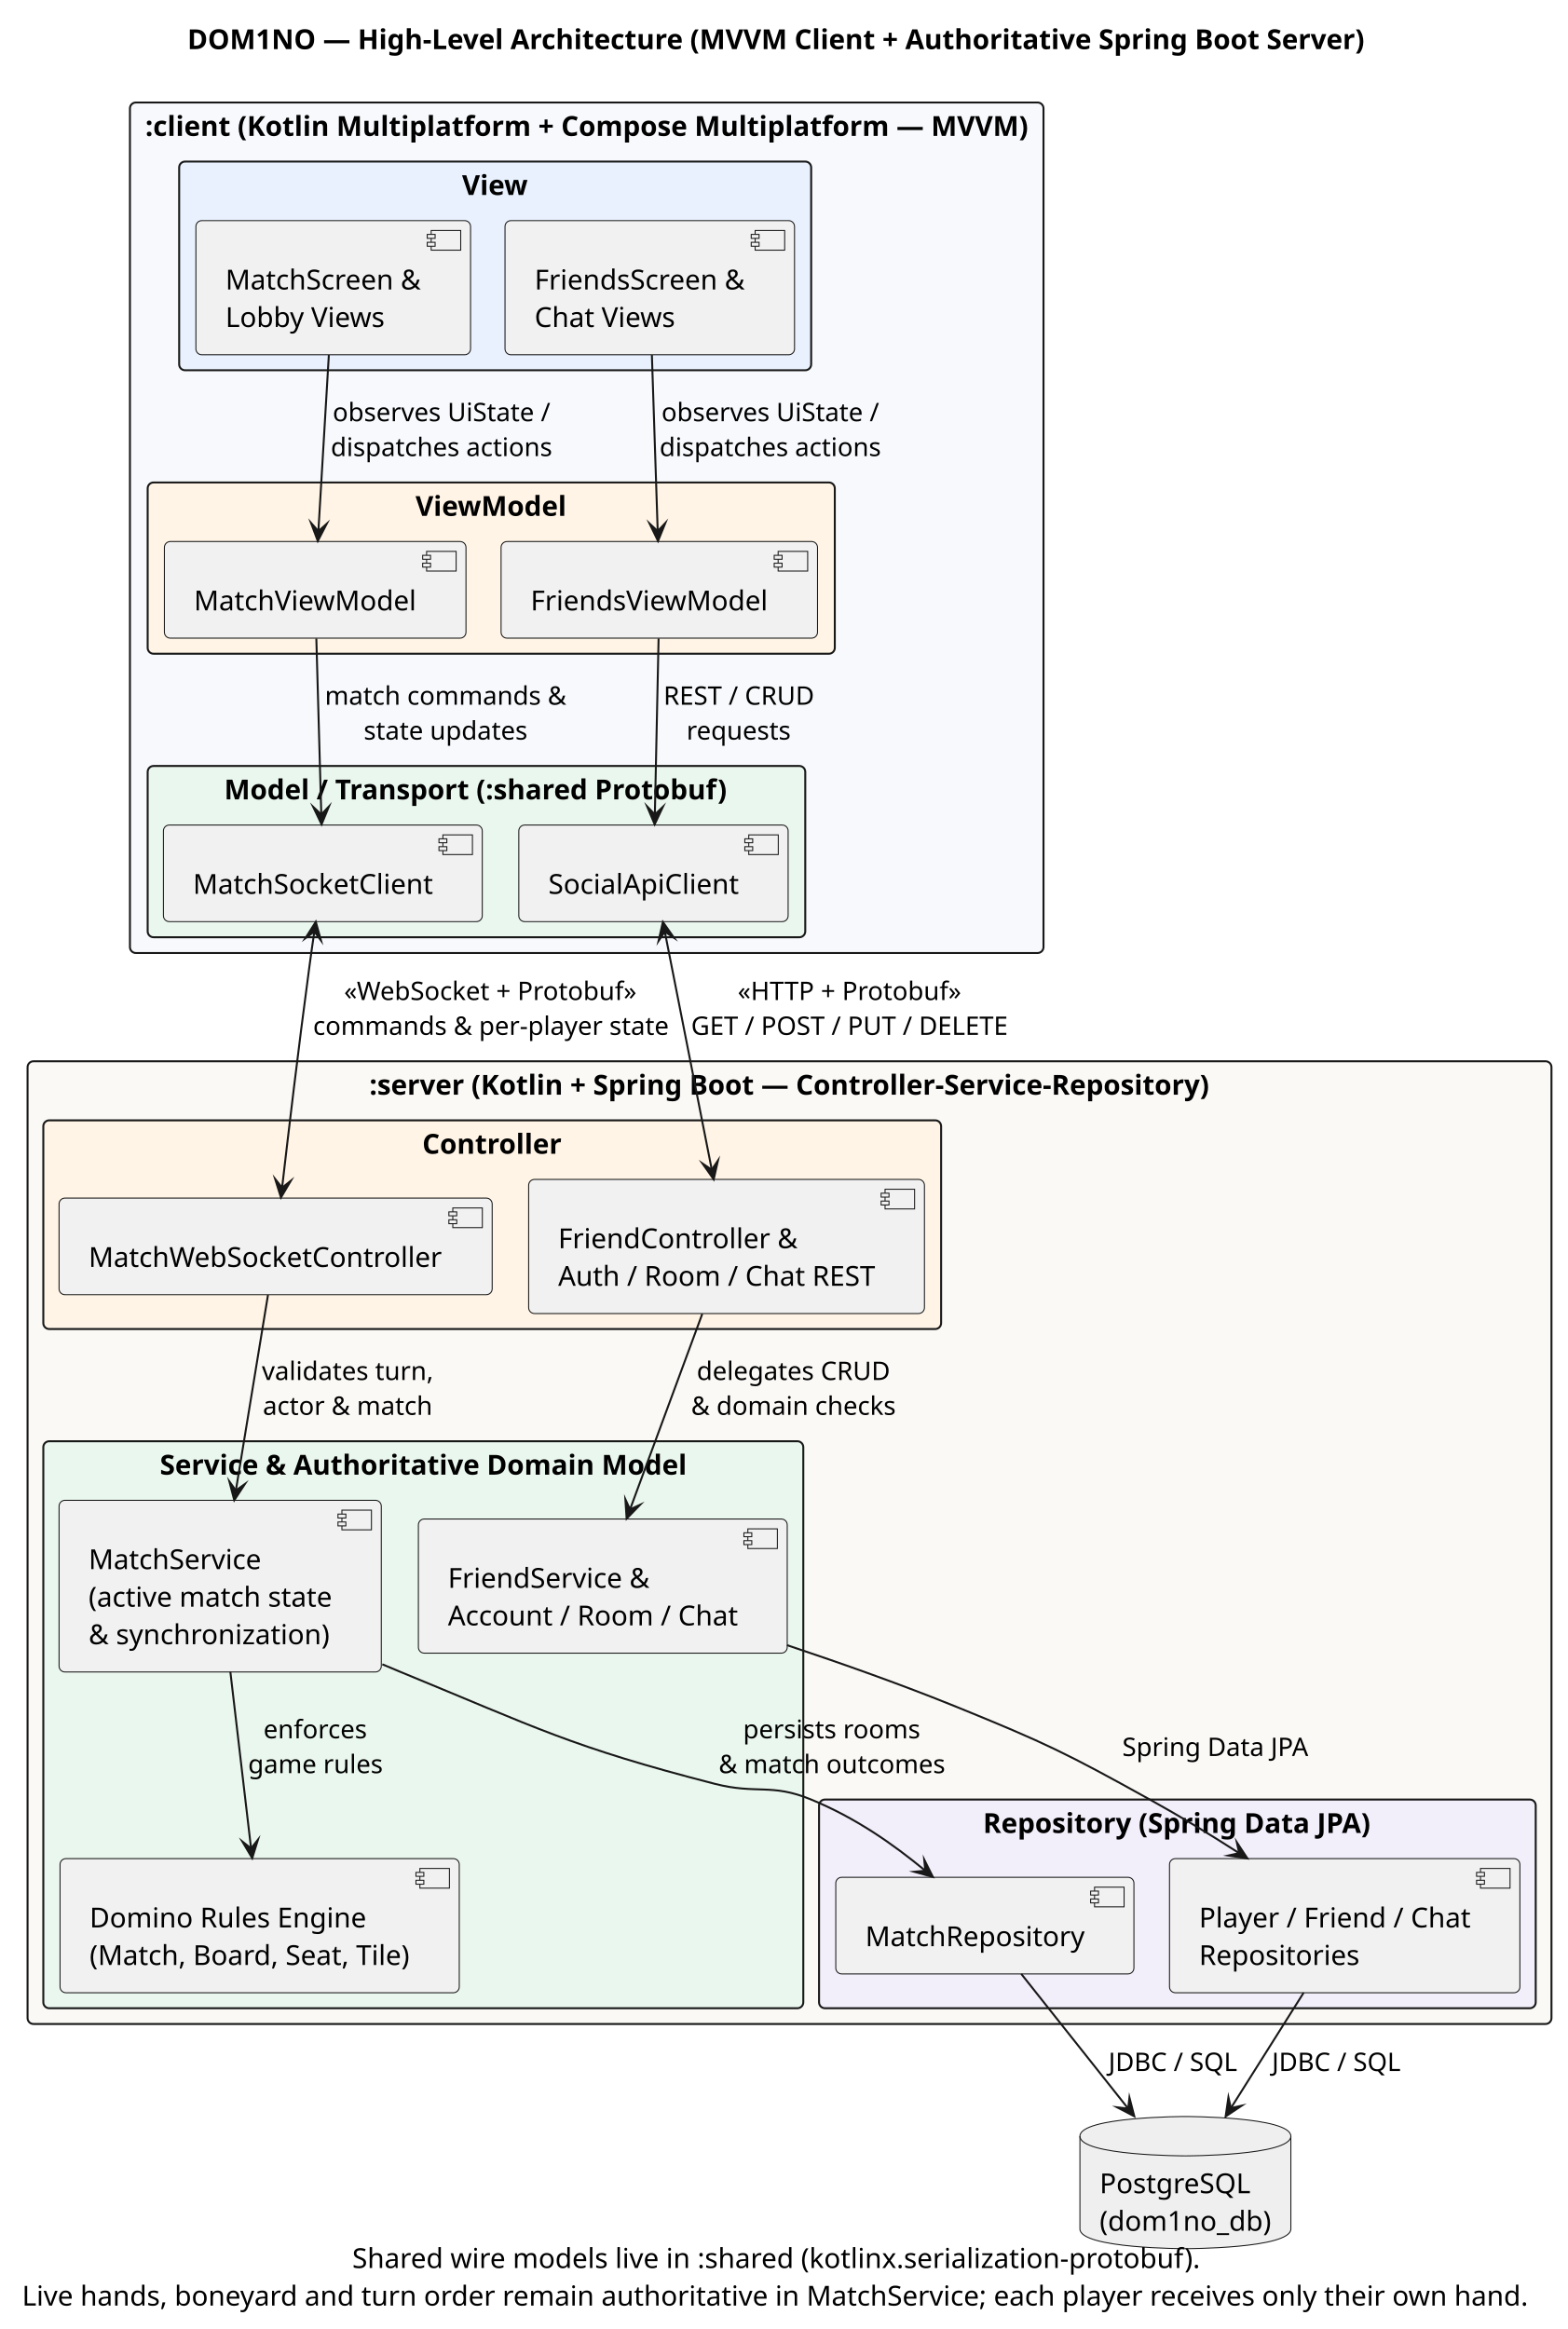
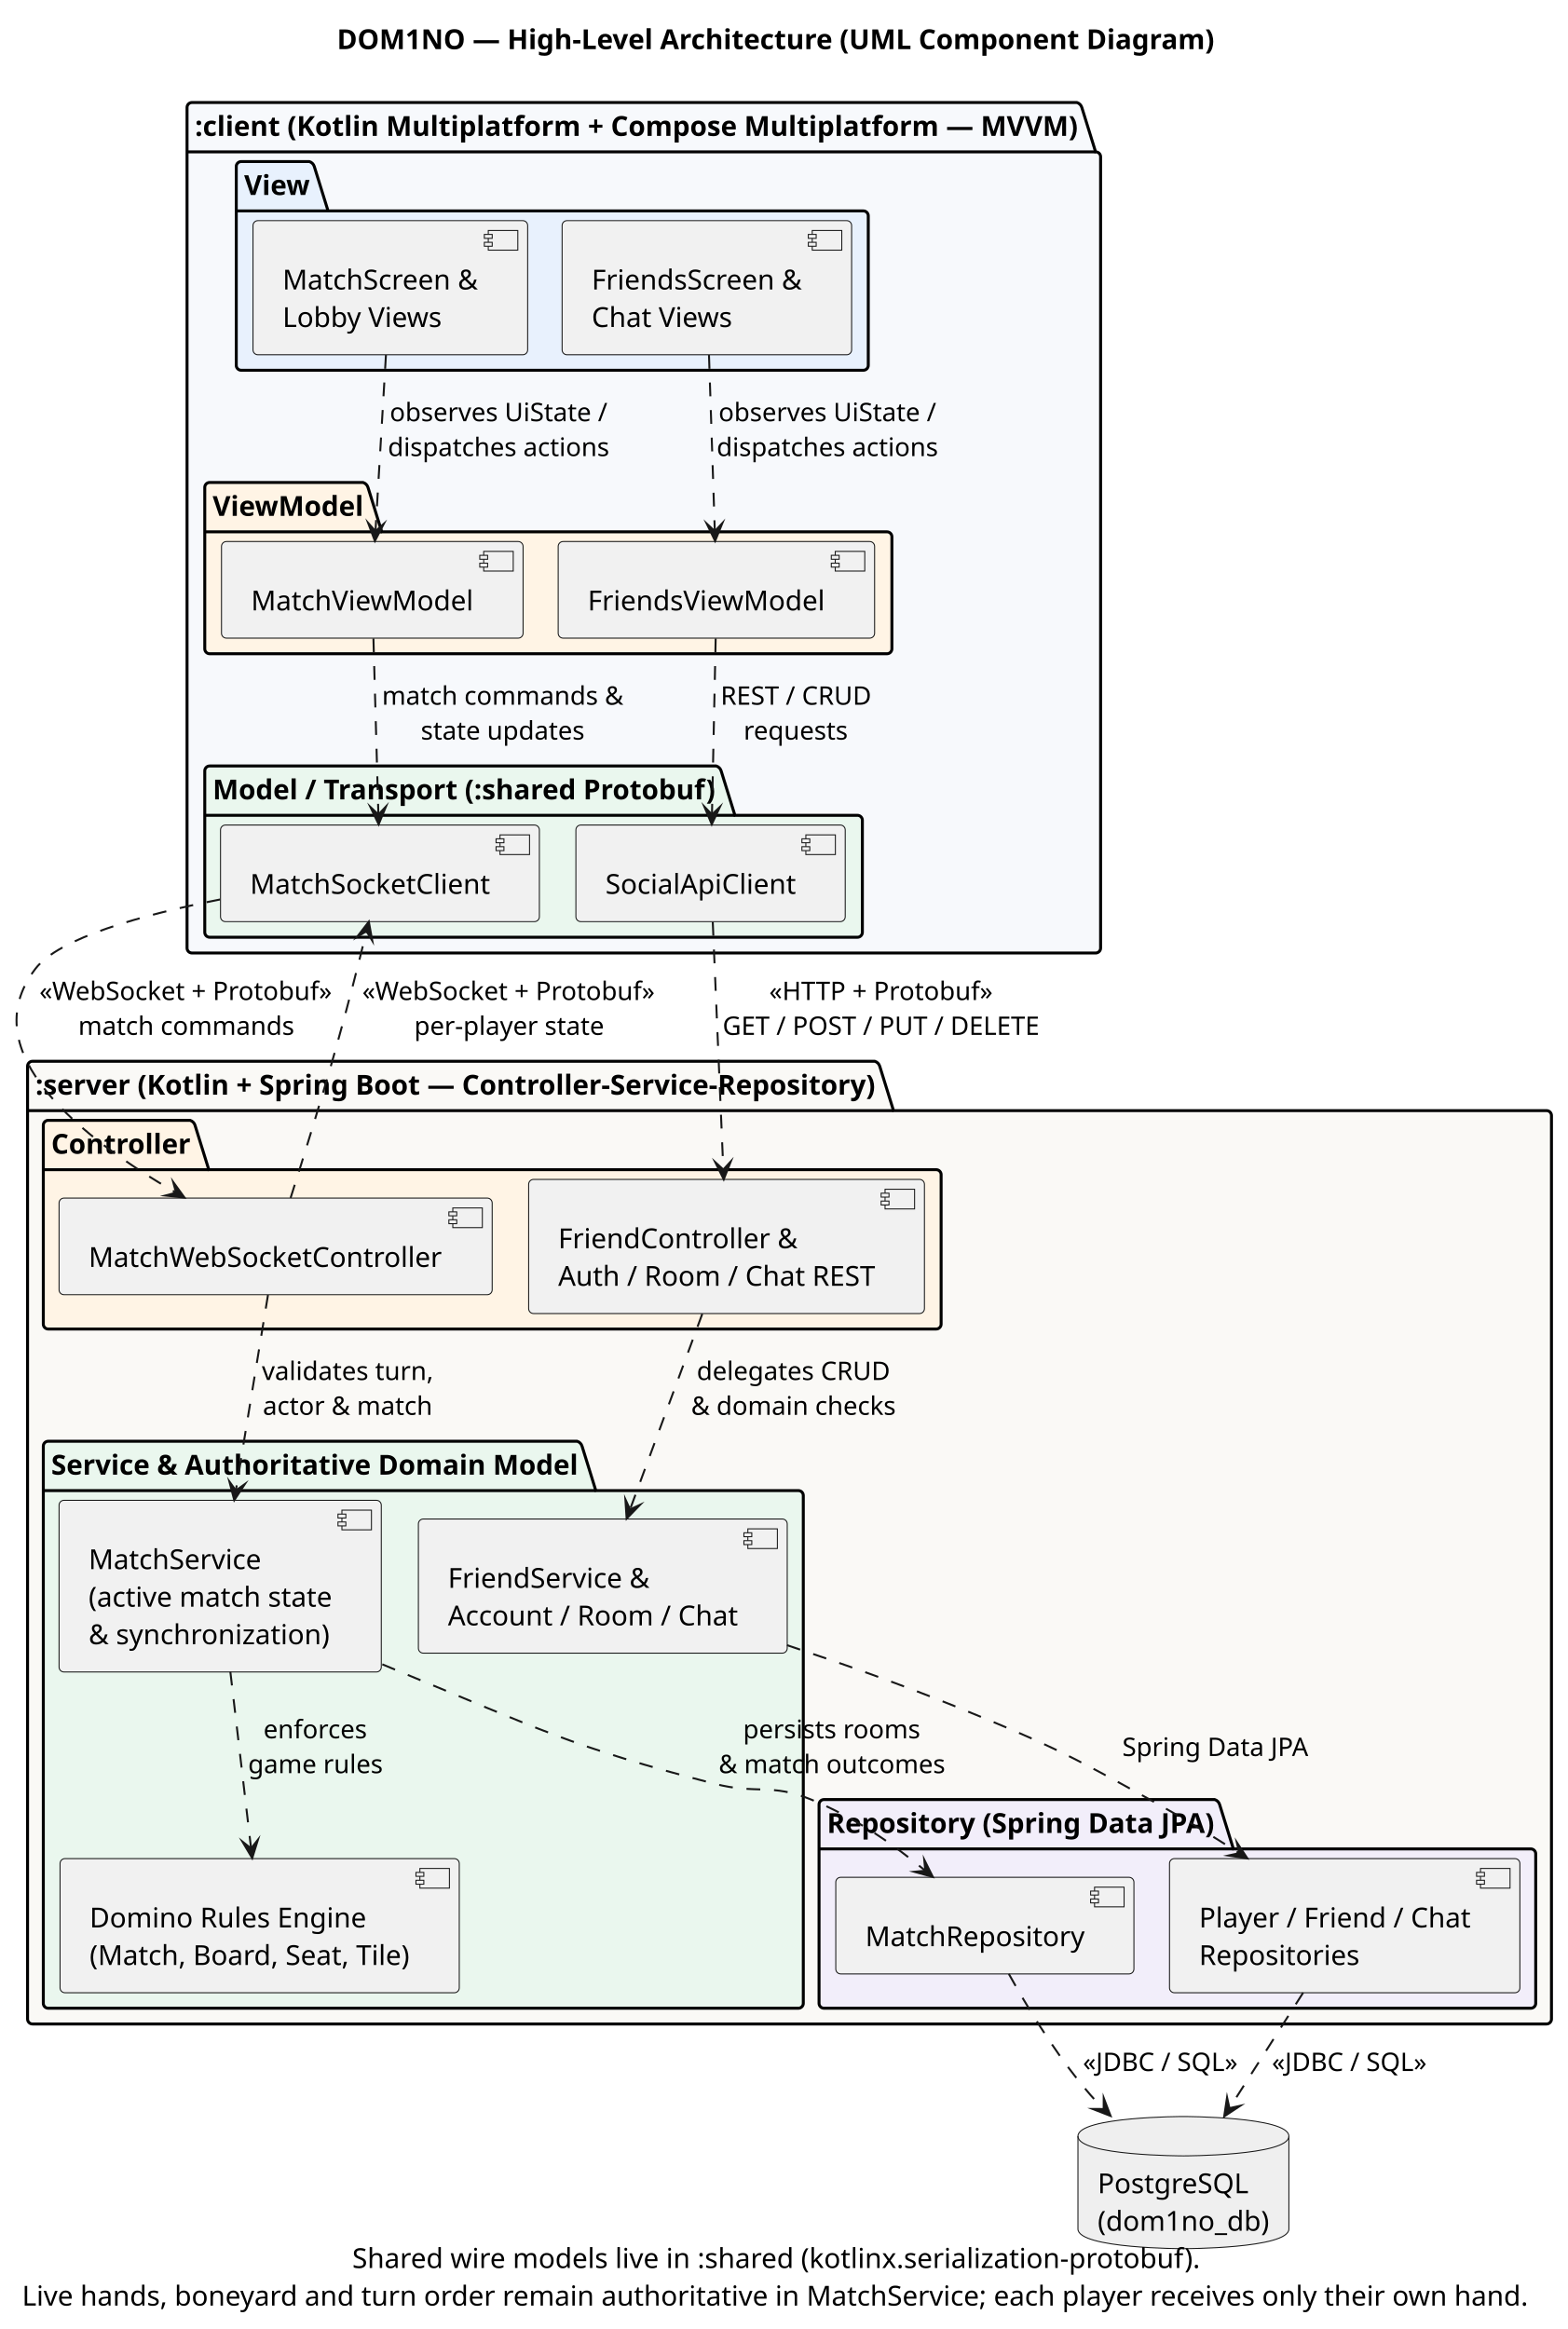
<svg xmlns="http://www.w3.org/2000/svg" contentStyleType="text/css" data-diagram-type="DESCRIPTION" height="1183px" preserveAspectRatio="none" style="width:796px;height:1183px;background:#FFFFFF;" version="1.1" viewBox="0 0 796 1183" width="796px" zoomAndPan="magnify">
  <defs />
  <g>
    <g class="title" data-source-line="2">
-       <text fill="#000000" font-family="sans-serif" font-size="14" font-weight="700" lengthAdjust="spacing" textLength="598.68" x="95.16" y="24.966">DOM1NO — High-Level Architecture (MVVM Client + Authoritative Spring Boot Server)</text>
-     </g>
-     <g class="cluster" data-qualified-name="Client" data-source-line="12" id="ent0001">
-       <rect fill="#F7F9FC" height="432" rx="3" ry="3" style="stroke:#181818;stroke-width:1;" width="464" x="66" y="52.068" />
-       <text fill="#000000" font-family="sans-serif" font-size="14" font-weight="700" lengthAdjust="spacing" textLength="448.46" x="73.77" y="69.034">:client (Kotlin Multiplatform + Compose Multiplatform — MVVM)</text>
-     </g>
-     <g class="cluster" data-qualified-name="Client.ClientView" data-source-line="13" id="ent0002">
-       <rect fill="#E8F1FD" height="106" rx="3" ry="3" style="stroke:#181818;stroke-width:1;" width="321" x="91" y="82.068" />
-       <text fill="#000000" font-family="sans-serif" font-size="14" font-weight="700" lengthAdjust="spacing" textLength="33.628" x="234.686" y="99.034">View</text>
-     </g>
-     <g class="cluster" data-qualified-name="Client.ClientVM" data-source-line="18" id="ent0005">
-       <rect fill="#FFF4E5" height="87" rx="3" ry="3" style="stroke:#181818;stroke-width:1;" width="349" x="75" y="245.068" />
-       <text fill="#000000" font-family="sans-serif" font-size="14" font-weight="700" lengthAdjust="spacing" textLength="76.902" x="211.049" y="262.034">ViewModel</text>
-     </g>
-     <g class="cluster" data-qualified-name="Client.ClientNet" data-source-line="23" id="ent0008">
-       <rect fill="#EAF7EE" height="87" rx="3" ry="3" style="stroke:#181818;stroke-width:1;" width="334" x="75" y="389.068" />
-       <text fill="#000000" font-family="sans-serif" font-size="14" font-weight="700" lengthAdjust="spacing" textLength="256.269" x="113.865" y="406.034">Model / Transport (:shared Protobuf)</text>
-     </g>
-     <g class="cluster" data-qualified-name="Server" data-source-line="34" id="ent0015">
-       <rect fill="#FAF9F6" height="489" rx="3" ry="3" style="stroke:#181818;stroke-width:1;" width="774" x="14" y="539.068" />
-       <text fill="#000000" font-family="sans-serif" font-size="14" font-weight="700" lengthAdjust="spacing" textLength="426.817" x="187.592" y="556.034">:server (Kotlin + Spring Boot — Controller-Service-Repository)</text>
-     </g>
-     <g class="cluster" data-qualified-name="Server.ServerCtrl" data-source-line="35" id="ent0016">
-       <rect fill="#FFF4E5" height="106" rx="3" ry="3" style="stroke:#181818;stroke-width:1;" width="456" x="22" y="569.068" />
-       <text fill="#000000" font-family="sans-serif" font-size="14" font-weight="700" lengthAdjust="spacing" textLength="71.05" x="214.475" y="586.034">Controller</text>
-     </g>
-     <g class="cluster" data-qualified-name="Server.ServerDomain" data-source-line="40" id="ent0019">
-       <rect fill="#EAF7EE" height="288" rx="3" ry="3" style="stroke:#181818;stroke-width:1;" width="386" x="22" y="732.068" />
-       <text fill="#000000" font-family="sans-serif" font-size="14" font-weight="700" lengthAdjust="spacing" textLength="267.623" x="81.189" y="749.034">Service &amp; Authoritative Domain Model</text>
-     </g>
-     <g class="cluster" data-qualified-name="Server.ServerRepo" data-source-line="46" id="ent0023">
-       <rect fill="#F2EEFA" height="106" rx="3" ry="3" style="stroke:#181818;stroke-width:1;" width="364" x="416" y="914.068" />
-       <text fill="#000000" font-family="sans-serif" font-size="14" font-weight="700" lengthAdjust="spacing" textLength="197.441" x="499.279" y="931.034">Repository (Spring Data JPA)</text>
-     </g>
-     <g class="entity" data-qualified-name="DB" data-source-line="58" id="ent0031">
-       <path d="M548.5,1085.068 C548.5,1075.068 602.068,1075.068 602.068,1075.068 C602.068,1075.068 655.636,1075.068 655.636,1085.068 L655.636,1132.204 C655.636,1142.204 602.068,1142.204 602.068,1142.204 C602.068,1142.204 548.5,1142.204 548.5,1132.204 L548.5,1085.068" fill="#EFEFEF" style="stroke:#181818;stroke-width:0.5;" />
-       <path d="M548.5,1085.068 C548.5,1095.068 602.068,1095.068 602.068,1095.068 C602.068,1095.068 655.636,1095.068 655.636,1085.068" fill="none" style="stroke:#181818;stroke-width:0.5;" />
-       <text fill="#000000" font-family="sans-serif" font-size="14" lengthAdjust="spacing" textLength="76.944" x="558.5" y="1114.034">PostgreSQL</text>
-       <text fill="#000000" font-family="sans-serif" font-size="14" lengthAdjust="spacing" textLength="87.136" x="558.5" y="1133.102">(dom1no_db)</text>
-     </g>
-     <g class="entity" data-qualified-name="Client.ClientView.MatchView" data-source-line="14" id="ent0003">
-       <rect fill="#F1F1F1" height="68.136" rx="3" ry="3" style="stroke:#181818;stroke-width:0.5;" width="139.498" x="99.5" y="112.068" />
-       <rect fill="#F1F1F1" height="10" style="stroke:#181818;stroke-width:0.5;" width="15" x="218.998" y="117.068" />
-       <rect fill="#F1F1F1" height="2" style="stroke:#181818;stroke-width:0.5;" width="4" x="216.998" y="119.068" />
-       <rect fill="#F1F1F1" height="2" style="stroke:#181818;stroke-width:0.5;" width="4" x="216.998" y="123.068" />
-       <text fill="#000000" font-family="sans-serif" font-size="14" lengthAdjust="spacing" textLength="99.498" x="114.5" y="147.034">MatchScreen &amp;</text>
-       <text fill="#000000" font-family="sans-serif" font-size="14" lengthAdjust="spacing" textLength="81.424" x="114.5" y="166.102">Lobby Views</text>
-     </g>
-     <g class="entity" data-qualified-name="Client.ClientView.SocialView" data-source-line="15" id="ent0004">
-       <rect fill="#F1F1F1" height="68.136" rx="3" ry="3" style="stroke:#181818;stroke-width:0.5;" width="147.044" x="256.5" y="112.068" />
-       <rect fill="#F1F1F1" height="10" style="stroke:#181818;stroke-width:0.5;" width="15" x="383.544" y="117.068" />
-       <rect fill="#F1F1F1" height="2" style="stroke:#181818;stroke-width:0.5;" width="4" x="381.544" y="119.068" />
-       <rect fill="#F1F1F1" height="2" style="stroke:#181818;stroke-width:0.5;" width="4" x="381.544" y="123.068" />
-       <text fill="#000000" font-family="sans-serif" font-size="14" lengthAdjust="spacing" textLength="107.044" x="271.5" y="147.034">FriendsScreen &amp;</text>
-       <text fill="#000000" font-family="sans-serif" font-size="14" lengthAdjust="spacing" textLength="71.666" x="271.5" y="166.102">Chat Views</text>
-     </g>
-     <g class="entity" data-qualified-name="Client.ClientVM.MatchVM" data-source-line="19" id="ent0006">
-       <rect fill="#F1F1F1" height="49.068" rx="3" ry="3" style="stroke:#181818;stroke-width:0.5;" width="153.176" x="83.5" y="275.068" />
-       <rect fill="#F1F1F1" height="10" style="stroke:#181818;stroke-width:0.5;" width="15" x="216.676" y="280.068" />
-       <rect fill="#F1F1F1" height="2" style="stroke:#181818;stroke-width:0.5;" width="4" x="214.676" y="282.068" />
-       <rect fill="#F1F1F1" height="2" style="stroke:#181818;stroke-width:0.5;" width="4" x="214.676" y="286.068" />
-       <text fill="#000000" font-family="sans-serif" font-size="14" lengthAdjust="spacing" textLength="113.176" x="98.5" y="310.034">MatchViewModel</text>
-     </g>
-     <g class="entity" data-qualified-name="Client.ClientVM.SocialVM" data-source-line="20" id="ent0007">
-       <rect fill="#F1F1F1" height="49.068" rx="3" ry="3" style="stroke:#181818;stroke-width:0.5;" width="160.721" x="254.5" y="275.068" />
-       <rect fill="#F1F1F1" height="10" style="stroke:#181818;stroke-width:0.5;" width="15" x="395.221" y="280.068" />
-       <rect fill="#F1F1F1" height="2" style="stroke:#181818;stroke-width:0.5;" width="4" x="393.221" y="282.068" />
-       <rect fill="#F1F1F1" height="2" style="stroke:#181818;stroke-width:0.5;" width="4" x="393.221" y="286.068" />
-       <text fill="#000000" font-family="sans-serif" font-size="14" lengthAdjust="spacing" textLength="120.722" x="269.5" y="310.034">FriendsViewModel</text>
-     </g>
-     <g class="entity" data-qualified-name="Client.ClientNet.SocketClient" data-source-line="24" id="ent0009">
-       <rect fill="#F1F1F1" height="49.068" rx="3" ry="3" style="stroke:#181818;stroke-width:0.5;" width="161.953" x="83" y="419.068" />
-       <rect fill="#F1F1F1" height="10" style="stroke:#181818;stroke-width:0.5;" width="15" x="224.953" y="424.068" />
-       <rect fill="#F1F1F1" height="2" style="stroke:#181818;stroke-width:0.5;" width="4" x="222.953" y="426.068" />
-       <rect fill="#F1F1F1" height="2" style="stroke:#181818;stroke-width:0.5;" width="4" x="222.953" y="430.068" />
-       <text fill="#000000" font-family="sans-serif" font-size="14" lengthAdjust="spacing" textLength="121.954" x="98" y="454.034">MatchSocketClient</text>
-     </g>
-     <g class="entity" data-qualified-name="Client.ClientNet.HttpClient" data-source-line="25" id="ent0010">
-       <rect fill="#F1F1F1" height="49.068" rx="3" ry="3" style="stroke:#181818;stroke-width:0.5;" width="136.796" x="263.5" y="419.068" />
-       <rect fill="#F1F1F1" height="10" style="stroke:#181818;stroke-width:0.5;" width="15" x="380.296" y="424.068" />
-       <rect fill="#F1F1F1" height="2" style="stroke:#181818;stroke-width:0.5;" width="4" x="378.296" y="426.068" />
-       <rect fill="#F1F1F1" height="2" style="stroke:#181818;stroke-width:0.5;" width="4" x="378.296" y="430.068" />
-       <text fill="#000000" font-family="sans-serif" font-size="14" lengthAdjust="spacing" textLength="96.796" x="278.5" y="454.034">SocialApiClient</text>
-     </g>
-     <g class="entity" data-qualified-name="Server.ServerCtrl.WsCtrl" data-source-line="36" id="ent0017">
-       <rect fill="#F1F1F1" height="49.068" rx="3" ry="3" style="stroke:#181818;stroke-width:0.5;" width="219.983" x="30" y="608.568" />
+       <text fill="#000000" font-family="sans-serif" font-size="14" font-weight="700" lengthAdjust="spacing" textLength="446.752" x="171.124" y="24.966">DOM1NO — High-Level Architecture (UML Component Diagram)</text>
+     </g>
+     <g class="cluster" data-qualified-name="Client" data-source-line="11" id="ent0001">
+       <path d="M97.5,52.068 L546.96,52.068 A3.75,3.75 0 0 1 549.46,54.568 L556.46,77.136 L556.5,77.136 A2.5,2.5 0 0 1 559,79.636 L559,481.568 A2.5,2.5 0 0 1 556.5,484.068 L97.5,484.068 A2.5,2.5 0 0 1 95,481.568 L95,54.568 A2.5,2.5 0 0 1 97.5,52.068" fill="#F7F9FC" style="stroke:#000000;stroke-width:1.5;" />
+       <line style="stroke:#000000;stroke-width:1.5;" x1="95" x2="556.46" y1="77.136" y2="77.136" />
+       <text fill="#000000" font-family="sans-serif" font-size="14" font-weight="700" lengthAdjust="spacing" textLength="448.46" x="99" y="69.034">:client (Kotlin Multiplatform + Compose Multiplatform — MVVM)</text>
+     </g>
+     <g class="cluster" data-qualified-name="Client.ClientView" data-source-line="12" id="ent0002">
+       <path d="M122.5,82.068 L157.128,82.068 A3.75,3.75 0 0 1 159.628,84.568 L166.628,107.136 L438.5,107.136 A2.5,2.5 0 0 1 441,109.636 L441,185.568 A2.5,2.5 0 0 1 438.5,188.068 L122.5,188.068 A2.5,2.5 0 0 1 120,185.568 L120,84.568 A2.5,2.5 0 0 1 122.5,82.068" fill="#E8F1FD" style="stroke:#000000;stroke-width:1.5;" />
+       <line style="stroke:#000000;stroke-width:1.5;" x1="120" x2="166.628" y1="107.136" y2="107.136" />
+       <text fill="#000000" font-family="sans-serif" font-size="14" font-weight="700" lengthAdjust="spacing" textLength="33.628" x="124" y="99.034">View</text>
+     </g>
+     <g class="cluster" data-qualified-name="Client.ClientVM" data-source-line="17" id="ent0005">
+       <path d="M106.5,245.068 L184.402,245.068 A3.75,3.75 0 0 1 186.902,247.568 L193.902,270.136 L450.5,270.136 A2.5,2.5 0 0 1 453,272.636 L453,329.568 A2.5,2.5 0 0 1 450.5,332.068 L106.5,332.068 A2.5,2.5 0 0 1 104,329.568 L104,247.568 A2.5,2.5 0 0 1 106.5,245.068" fill="#FFF4E5" style="stroke:#000000;stroke-width:1.5;" />
+       <line style="stroke:#000000;stroke-width:1.5;" x1="104" x2="193.902" y1="270.136" y2="270.136" />
+       <text fill="#000000" font-family="sans-serif" font-size="14" font-weight="700" lengthAdjust="spacing" textLength="76.902" x="108" y="262.034">ViewModel</text>
+     </g>
+     <g class="cluster" data-qualified-name="Client.ClientNet" data-source-line="22" id="ent0008">
+       <path d="M106.5,389.068 L363.769,389.068 A3.75,3.75 0 0 1 366.269,391.568 L373.269,414.136 L435.5,414.136 A2.5,2.5 0 0 1 438,416.636 L438,473.568 A2.5,2.5 0 0 1 435.5,476.068 L106.5,476.068 A2.5,2.5 0 0 1 104,473.568 L104,391.568 A2.5,2.5 0 0 1 106.5,389.068" fill="#EAF7EE" style="stroke:#000000;stroke-width:1.5;" />
+       <line style="stroke:#000000;stroke-width:1.5;" x1="104" x2="373.269" y1="414.136" y2="414.136" />
+       <text fill="#000000" font-family="sans-serif" font-size="14" font-weight="700" lengthAdjust="spacing" textLength="256.269" x="108" y="406.034">Model / Transport (:shared Protobuf)</text>
+     </g>
+     <g class="cluster" data-qualified-name="Server" data-source-line="33" id="ent0015">
+       <path d="M16.5,539.068 L444.317,539.068 A3.75,3.75 0 0 1 446.817,541.568 L453.817,564.136 L785.5,564.136 A2.5,2.5 0 0 1 788,566.636 L788,1025.568 A2.5,2.5 0 0 1 785.5,1028.068 L16.5,1028.068 A2.5,2.5 0 0 1 14,1025.568 L14,541.568 A2.5,2.5 0 0 1 16.5,539.068" fill="#FAF9F6" style="stroke:#000000;stroke-width:1.5;" />
+       <line style="stroke:#000000;stroke-width:1.5;" x1="14" x2="453.817" y1="564.136" y2="564.136" />
+       <text fill="#000000" font-family="sans-serif" font-size="14" font-weight="700" lengthAdjust="spacing" textLength="426.817" x="18" y="556.034">:server (Kotlin + Spring Boot — Controller-Service-Repository)</text>
+     </g>
+     <g class="cluster" data-qualified-name="Server.ServerCtrl" data-source-line="34" id="ent0016">
+       <path d="M24.5,569.068 L96.55,569.068 A3.75,3.75 0 0 1 99.05,571.568 L106.05,594.136 L475.5,594.136 A2.5,2.5 0 0 1 478,596.636 L478,672.568 A2.5,2.5 0 0 1 475.5,675.068 L24.5,675.068 A2.5,2.5 0 0 1 22,672.568 L22,571.568 A2.5,2.5 0 0 1 24.5,569.068" fill="#FFF4E5" style="stroke:#000000;stroke-width:1.5;" />
+       <line style="stroke:#000000;stroke-width:1.5;" x1="22" x2="106.05" y1="594.136" y2="594.136" />
+       <text fill="#000000" font-family="sans-serif" font-size="14" font-weight="700" lengthAdjust="spacing" textLength="71.05" x="26" y="586.034">Controller</text>
+     </g>
+     <g class="cluster" data-qualified-name="Server.ServerDomain" data-source-line="39" id="ent0019">
+       <path d="M24.5,732.068 L293.123,732.068 A3.75,3.75 0 0 1 295.623,734.568 L302.623,757.136 L405.5,757.136 A2.5,2.5 0 0 1 408,759.636 L408,1017.568 A2.5,2.5 0 0 1 405.5,1020.068 L24.5,1020.068 A2.5,2.5 0 0 1 22,1017.568 L22,734.568 A2.5,2.5 0 0 1 24.5,732.068" fill="#EAF7EE" style="stroke:#000000;stroke-width:1.5;" />
+       <line style="stroke:#000000;stroke-width:1.5;" x1="22" x2="302.623" y1="757.136" y2="757.136" />
+       <text fill="#000000" font-family="sans-serif" font-size="14" font-weight="700" lengthAdjust="spacing" textLength="267.623" x="26" y="749.034">Service &amp; Authoritative Domain Model</text>
+     </g>
+     <g class="cluster" data-qualified-name="Server.ServerRepo" data-source-line="45" id="ent0023">
+       <path d="M418.5,914.068 L616.941,914.068 A3.75,3.75 0 0 1 619.441,916.568 L626.441,939.136 L777.5,939.136 A2.5,2.5 0 0 1 780,941.636 L780,1017.568 A2.5,2.5 0 0 1 777.5,1020.068 L418.5,1020.068 A2.5,2.5 0 0 1 416,1017.568 L416,916.568 A2.5,2.5 0 0 1 418.5,914.068" fill="#F2EEFA" style="stroke:#000000;stroke-width:1.5;" />
+       <line style="stroke:#000000;stroke-width:1.5;" x1="416" x2="626.441" y1="939.136" y2="939.136" />
+       <text fill="#000000" font-family="sans-serif" font-size="14" font-weight="700" lengthAdjust="spacing" textLength="197.441" x="420" y="931.034">Repository (Spring Data JPA)</text>
+     </g>
+     <g class="entity" data-qualified-name="DB" data-source-line="57" id="ent0031">
+       <path d="M547.5,1085.068 C547.5,1075.068 601.068,1075.068 601.068,1075.068 C601.068,1075.068 654.636,1075.068 654.636,1085.068 L654.636,1132.204 C654.636,1142.204 601.068,1142.204 601.068,1142.204 C601.068,1142.204 547.5,1142.204 547.5,1132.204 L547.5,1085.068" fill="#EFEFEF" style="stroke:#181818;stroke-width:0.5;" />
+       <path d="M547.5,1085.068 C547.5,1095.068 601.068,1095.068 601.068,1095.068 C601.068,1095.068 654.636,1095.068 654.636,1085.068" fill="none" style="stroke:#181818;stroke-width:0.5;" />
+       <text fill="#000000" font-family="sans-serif" font-size="14" lengthAdjust="spacing" textLength="76.944" x="557.5" y="1114.034">PostgreSQL</text>
+       <text fill="#000000" font-family="sans-serif" font-size="14" lengthAdjust="spacing" textLength="87.136" x="557.5" y="1133.102">(dom1no_db)</text>
+     </g>
+     <g class="entity" data-qualified-name="Client.ClientView.MatchView" data-source-line="13" id="ent0003">
+       <rect fill="#F1F1F1" height="68.136" rx="2.5" ry="2.5" style="stroke:#181818;stroke-width:0.5;" width="139.498" x="128.5" y="112.068" />
+       <rect fill="#F1F1F1" height="10" style="stroke:#181818;stroke-width:0.5;" width="15" x="247.998" y="117.068" />
+       <rect fill="#F1F1F1" height="2" style="stroke:#181818;stroke-width:0.5;" width="4" x="245.998" y="119.068" />
+       <rect fill="#F1F1F1" height="2" style="stroke:#181818;stroke-width:0.5;" width="4" x="245.998" y="123.068" />
+       <text fill="#000000" font-family="sans-serif" font-size="14" lengthAdjust="spacing" textLength="99.498" x="143.5" y="147.034">MatchScreen &amp;</text>
+       <text fill="#000000" font-family="sans-serif" font-size="14" lengthAdjust="spacing" textLength="81.424" x="143.5" y="166.102">Lobby Views</text>
+     </g>
+     <g class="entity" data-qualified-name="Client.ClientView.SocialView" data-source-line="14" id="ent0004">
+       <rect fill="#F1F1F1" height="68.136" rx="2.5" ry="2.5" style="stroke:#181818;stroke-width:0.5;" width="147.044" x="285.5" y="112.068" />
+       <rect fill="#F1F1F1" height="10" style="stroke:#181818;stroke-width:0.5;" width="15" x="412.544" y="117.068" />
+       <rect fill="#F1F1F1" height="2" style="stroke:#181818;stroke-width:0.5;" width="4" x="410.544" y="119.068" />
+       <rect fill="#F1F1F1" height="2" style="stroke:#181818;stroke-width:0.5;" width="4" x="410.544" y="123.068" />
+       <text fill="#000000" font-family="sans-serif" font-size="14" lengthAdjust="spacing" textLength="107.044" x="300.5" y="147.034">FriendsScreen &amp;</text>
+       <text fill="#000000" font-family="sans-serif" font-size="14" lengthAdjust="spacing" textLength="71.666" x="300.5" y="166.102">Chat Views</text>
+     </g>
+     <g class="entity" data-qualified-name="Client.ClientVM.MatchVM" data-source-line="18" id="ent0006">
+       <rect fill="#F1F1F1" height="49.068" rx="2.5" ry="2.5" style="stroke:#181818;stroke-width:0.5;" width="153.176" x="112.5" y="275.068" />
+       <rect fill="#F1F1F1" height="10" style="stroke:#181818;stroke-width:0.5;" width="15" x="245.676" y="280.068" />
+       <rect fill="#F1F1F1" height="2" style="stroke:#181818;stroke-width:0.5;" width="4" x="243.676" y="282.068" />
+       <rect fill="#F1F1F1" height="2" style="stroke:#181818;stroke-width:0.5;" width="4" x="243.676" y="286.068" />
+       <text fill="#000000" font-family="sans-serif" font-size="14" lengthAdjust="spacing" textLength="113.176" x="127.5" y="310.034">MatchViewModel</text>
+     </g>
+     <g class="entity" data-qualified-name="Client.ClientVM.SocialVM" data-source-line="19" id="ent0007">
+       <rect fill="#F1F1F1" height="49.068" rx="2.5" ry="2.5" style="stroke:#181818;stroke-width:0.5;" width="160.721" x="283.5" y="275.068" />
+       <rect fill="#F1F1F1" height="10" style="stroke:#181818;stroke-width:0.5;" width="15" x="424.221" y="280.068" />
+       <rect fill="#F1F1F1" height="2" style="stroke:#181818;stroke-width:0.5;" width="4" x="422.221" y="282.068" />
+       <rect fill="#F1F1F1" height="2" style="stroke:#181818;stroke-width:0.5;" width="4" x="422.221" y="286.068" />
+       <text fill="#000000" font-family="sans-serif" font-size="14" lengthAdjust="spacing" textLength="120.722" x="298.5" y="310.034">FriendsViewModel</text>
+     </g>
+     <g class="entity" data-qualified-name="Client.ClientNet.SocketClient" data-source-line="23" id="ent0009">
+       <rect fill="#F1F1F1" height="49.068" rx="2.5" ry="2.5" style="stroke:#181818;stroke-width:0.5;" width="161.953" x="112" y="419.068" />
+       <rect fill="#F1F1F1" height="10" style="stroke:#181818;stroke-width:0.5;" width="15" x="253.953" y="424.068" />
+       <rect fill="#F1F1F1" height="2" style="stroke:#181818;stroke-width:0.5;" width="4" x="251.953" y="426.068" />
+       <rect fill="#F1F1F1" height="2" style="stroke:#181818;stroke-width:0.5;" width="4" x="251.953" y="430.068" />
+       <text fill="#000000" font-family="sans-serif" font-size="14" lengthAdjust="spacing" textLength="121.954" x="127" y="454.034">MatchSocketClient</text>
+     </g>
+     <g class="entity" data-qualified-name="Client.ClientNet.HttpClient" data-source-line="24" id="ent0010">
+       <rect fill="#F1F1F1" height="49.068" rx="2.5" ry="2.5" style="stroke:#181818;stroke-width:0.5;" width="136.796" x="292.5" y="419.068" />
+       <rect fill="#F1F1F1" height="10" style="stroke:#181818;stroke-width:0.5;" width="15" x="409.296" y="424.068" />
+       <rect fill="#F1F1F1" height="2" style="stroke:#181818;stroke-width:0.5;" width="4" x="407.296" y="426.068" />
+       <rect fill="#F1F1F1" height="2" style="stroke:#181818;stroke-width:0.5;" width="4" x="407.296" y="430.068" />
+       <text fill="#000000" font-family="sans-serif" font-size="14" lengthAdjust="spacing" textLength="96.796" x="307.5" y="454.034">SocialApiClient</text>
+     </g>
+     <g class="entity" data-qualified-name="Server.ServerCtrl.WsCtrl" data-source-line="35" id="ent0017">
+       <rect fill="#F1F1F1" height="49.068" rx="2.5" ry="2.5" style="stroke:#181818;stroke-width:0.5;" width="219.983" x="30" y="608.568" />
      <rect fill="#F1F1F1" height="10" style="stroke:#181818;stroke-width:0.5;" width="15" x="229.983" y="613.568" />
      <rect fill="#F1F1F1" height="2" style="stroke:#181818;stroke-width:0.5;" width="4" x="227.983" y="615.568" />
      <rect fill="#F1F1F1" height="2" style="stroke:#181818;stroke-width:0.5;" width="4" x="227.983" y="619.568" />
      <text fill="#000000" font-family="sans-serif" font-size="14" lengthAdjust="spacing" textLength="179.983" x="45" y="643.534">MatchWebSocketController</text>
    </g>
-     <g class="entity" data-qualified-name="Server.ServerCtrl.RestCtrl" data-source-line="37" id="ent0018">
-       <rect fill="#F1F1F1" height="68.136" rx="3" ry="3" style="stroke:#181818;stroke-width:0.5;" width="201.027" x="268.5" y="599.068" />
+     <g class="entity" data-qualified-name="Server.ServerCtrl.RestCtrl" data-source-line="36" id="ent0018">
+       <rect fill="#F1F1F1" height="68.136" rx="2.5" ry="2.5" style="stroke:#181818;stroke-width:0.5;" width="201.027" x="268.5" y="599.068" />
      <rect fill="#F1F1F1" height="10" style="stroke:#181818;stroke-width:0.5;" width="15" x="449.527" y="604.068" />
      <rect fill="#F1F1F1" height="2" style="stroke:#181818;stroke-width:0.5;" width="4" x="447.527" y="606.068" />
      <rect fill="#F1F1F1" height="2" style="stroke:#181818;stroke-width:0.5;" width="4" x="447.527" y="610.068" />
      <text fill="#000000" font-family="sans-serif" font-size="14" lengthAdjust="spacing" textLength="121.883" x="283.5" y="634.034">FriendController &amp;</text>
      <text fill="#000000" font-family="sans-serif" font-size="14" lengthAdjust="spacing" textLength="161.027" x="283.5" y="653.102">Auth / Room / Chat REST</text>
    </g>
-     <g class="entity" data-qualified-name="Server.ServerDomain.MatchSvc" data-source-line="41" id="ent0020">
-       <rect fill="#F1F1F1" height="87.204" rx="3" ry="3" style="stroke:#181818;stroke-width:0.5;" width="163.661" x="30" y="762.068" />
+     <g class="entity" data-qualified-name="Server.ServerDomain.MatchSvc" data-source-line="40" id="ent0020">
+       <rect fill="#F1F1F1" height="87.204" rx="2.5" ry="2.5" style="stroke:#181818;stroke-width:0.5;" width="163.661" x="30" y="762.068" />
      <rect fill="#F1F1F1" height="10" style="stroke:#181818;stroke-width:0.5;" width="15" x="173.661" y="767.068" />
      <rect fill="#F1F1F1" height="2" style="stroke:#181818;stroke-width:0.5;" width="4" x="171.661" y="769.068" />
      <rect fill="#F1F1F1" height="2" style="stroke:#181818;stroke-width:0.5;" width="4" x="171.661" y="773.068" />
      <text fill="#000000" font-family="sans-serif" font-size="14" lengthAdjust="spacing" textLength="87.682" x="45" y="797.034">MatchService</text>
      <text fill="#000000" font-family="sans-serif" font-size="14" lengthAdjust="spacing" textLength="123.662" x="45" y="816.102">(active match state</text>
      <text fill="#000000" font-family="sans-serif" font-size="14" lengthAdjust="spacing" textLength="122.695" x="45" y="835.17">&amp; synchronization)</text>
    </g>
-     <g class="entity" data-qualified-name="Server.ServerDomain.Rules" data-source-line="42" id="ent0021">
-       <rect fill="#F1F1F1" height="68.136" rx="3" ry="3" style="stroke:#181818;stroke-width:0.5;" width="202.763" x="30.5" y="944.068" />
+     <g class="entity" data-qualified-name="Server.ServerDomain.Rules" data-source-line="41" id="ent0021">
+       <rect fill="#F1F1F1" height="68.136" rx="2.5" ry="2.5" style="stroke:#181818;stroke-width:0.5;" width="202.763" x="30.5" y="944.068" />
      <rect fill="#F1F1F1" height="10" style="stroke:#181818;stroke-width:0.5;" width="15" x="213.263" y="949.068" />
      <rect fill="#F1F1F1" height="2" style="stroke:#181818;stroke-width:0.5;" width="4" x="211.263" y="951.068" />
      <rect fill="#F1F1F1" height="2" style="stroke:#181818;stroke-width:0.5;" width="4" x="211.263" y="955.068" />
      <text fill="#000000" font-family="sans-serif" font-size="14" lengthAdjust="spacing" textLength="140.573" x="45.5" y="979.034">Domino Rules Engine</text>
      <text fill="#000000" font-family="sans-serif" font-size="14" lengthAdjust="spacing" textLength="162.763" x="45.5" y="998.102">(Match, Board, Seat, Tile)</text>
    </g>
-     <g class="entity" data-qualified-name="Server.ServerDomain.SocialSvc" data-source-line="43" id="ent0022">
-       <rect fill="#F1F1F1" height="68.136" rx="3" ry="3" style="stroke:#181818;stroke-width:0.5;" width="187.335" x="212.5" y="771.568" />
+     <g class="entity" data-qualified-name="Server.ServerDomain.SocialSvc" data-source-line="42" id="ent0022">
+       <rect fill="#F1F1F1" height="68.136" rx="2.5" ry="2.5" style="stroke:#181818;stroke-width:0.5;" width="187.335" x="212.5" y="771.568" />
      <rect fill="#F1F1F1" height="10" style="stroke:#181818;stroke-width:0.5;" width="15" x="379.835" y="776.568" />
      <rect fill="#F1F1F1" height="2" style="stroke:#181818;stroke-width:0.5;" width="4" x="377.835" y="778.568" />
      <rect fill="#F1F1F1" height="2" style="stroke:#181818;stroke-width:0.5;" width="4" x="377.835" y="782.568" />
      <text fill="#000000" font-family="sans-serif" font-size="14" lengthAdjust="spacing" textLength="102.41" x="227.5" y="806.534">FriendService &amp;</text>
      <text fill="#000000" font-family="sans-serif" font-size="14" lengthAdjust="spacing" textLength="147.335" x="227.5" y="825.602">Account / Room / Chat</text>
    </g>
-     <g class="entity" data-qualified-name="Server.ServerRepo.MatchRepo" data-source-line="47" id="ent0024">
-       <rect fill="#F1F1F1" height="49.068" rx="3" ry="3" style="stroke:#181818;stroke-width:0.5;" width="151.426" x="424.5" y="953.568" />
+     <g class="entity" data-qualified-name="Server.ServerRepo.MatchRepo" data-source-line="46" id="ent0024">
+       <rect fill="#F1F1F1" height="49.068" rx="2.5" ry="2.5" style="stroke:#181818;stroke-width:0.5;" width="151.426" x="424.5" y="953.568" />
      <rect fill="#F1F1F1" height="10" style="stroke:#181818;stroke-width:0.5;" width="15" x="555.926" y="958.568" />
      <rect fill="#F1F1F1" height="2" style="stroke:#181818;stroke-width:0.5;" width="4" x="553.926" y="960.568" />
      <rect fill="#F1F1F1" height="2" style="stroke:#181818;stroke-width:0.5;" width="4" x="553.926" y="964.568" />
      <text fill="#000000" font-family="sans-serif" font-size="14" lengthAdjust="spacing" textLength="111.426" x="439.5" y="988.534">MatchRepository</text>
    </g>
-     <g class="entity" data-qualified-name="Server.ServerRepo.SocialRepo" data-source-line="48" id="ent0025">
-       <rect fill="#F1F1F1" height="68.136" rx="3" ry="3" style="stroke:#181818;stroke-width:0.5;" width="177.956" x="594" y="944.068" />
+     <g class="entity" data-qualified-name="Server.ServerRepo.SocialRepo" data-source-line="47" id="ent0025">
+       <rect fill="#F1F1F1" height="68.136" rx="2.5" ry="2.5" style="stroke:#181818;stroke-width:0.5;" width="177.956" x="594" y="944.068" />
      <rect fill="#F1F1F1" height="10" style="stroke:#181818;stroke-width:0.5;" width="15" x="751.956" y="949.068" />
      <rect fill="#F1F1F1" height="2" style="stroke:#181818;stroke-width:0.5;" width="4" x="749.956" y="951.068" />
      <rect fill="#F1F1F1" height="2" style="stroke:#181818;stroke-width:0.5;" width="4" x="749.956" y="955.068" />
      <text fill="#000000" font-family="sans-serif" font-size="14" lengthAdjust="spacing" textLength="137.956" x="609" y="979.034">Player / Friend / Chat</text>
      <text fill="#000000" font-family="sans-serif" font-size="14" lengthAdjust="spacing" textLength="81.522" x="609" y="998.102">Repositories</text>
    </g>
    <g class="link" data-entity-1="ent0003" data-entity-2="ent0006" data-link-type="dependency" id="lnk11">
-       <polygon fill="#181818" points="161.412,274.797,165.939,266.05,161.709,269.806,157.953,265.576,161.412,274.797" style="stroke:#181818;stroke-width:1;stroke-linejoin:miter;stroke-miterlimit:10;" />
-       <path d="M167.025,180.315 C165.328,208.885 163.219,244.389 161.709,269.806" fill="none" style="stroke:#181818;stroke-width:1;" />
-       <text fill="#000000" font-family="sans-serif" font-size="13" lengthAdjust="spacing" textLength="110.552" x="168.962" y="213.965">observes UiState /</text>
-       <text fill="#000000" font-family="sans-serif" font-size="13" lengthAdjust="spacing" textLength="112.476" x="168" y="231.671">dispatches actions</text>
+       <polygon fill="#181818" points="190.412,274.797,194.939,266.05,190.709,269.806,186.953,265.576,190.412,274.797" style="stroke:#181818;stroke-width:1;stroke-linejoin:miter;stroke-miterlimit:10;" />
+       <path d="M196.025,180.315 C194.328,208.885 192.219,244.389 190.709,269.806" fill="none" style="stroke:#181818;stroke-width:1;stroke-dasharray:7,7;" />
+       <text fill="#000000" font-family="sans-serif" font-size="13" lengthAdjust="spacing" textLength="110.552" x="197.962" y="213.965">observes UiState /</text>
+       <text fill="#000000" font-family="sans-serif" font-size="13" lengthAdjust="spacing" textLength="112.476" x="197" y="231.671">dispatches actions</text>
    </g>
    <g class="link" data-entity-1="ent0004" data-entity-2="ent0007" data-link-type="dependency" id="lnk12">
-       <polygon fill="#181818" points="334.216,274.797,337.916,265.67,334.051,269.8,329.921,265.934,334.216,274.797" style="stroke:#181818;stroke-width:1;stroke-linejoin:miter;stroke-miterlimit:10;" />
-       <path d="M331.097,180.315 C332.04,208.885 333.212,244.383 334.051,269.8" fill="none" style="stroke:#181818;stroke-width:1;" />
-       <text fill="#000000" font-family="sans-serif" font-size="13" lengthAdjust="spacing" textLength="110.552" x="335.962" y="213.965">observes UiState /</text>
-       <text fill="#000000" font-family="sans-serif" font-size="13" lengthAdjust="spacing" textLength="112.476" x="335" y="231.671">dispatches actions</text>
+       <polygon fill="#181818" points="363.216,274.797,366.916,265.67,363.051,269.8,358.921,265.934,363.216,274.797" style="stroke:#181818;stroke-width:1;stroke-linejoin:miter;stroke-miterlimit:10;" />
+       <path d="M360.097,180.315 C361.04,208.885 362.212,244.383 363.051,269.8" fill="none" style="stroke:#181818;stroke-width:1;stroke-dasharray:7,7;" />
+       <text fill="#000000" font-family="sans-serif" font-size="13" lengthAdjust="spacing" textLength="110.552" x="364.962" y="213.965">observes UiState /</text>
+       <text fill="#000000" font-family="sans-serif" font-size="13" lengthAdjust="spacing" textLength="112.476" x="364" y="231.671">dispatches actions</text>
    </g>
    <g class="link" data-entity-1="ent0006" data-entity-2="ent0009" data-link-type="dependency" id="lnk13">
-       <polygon fill="#181818" points="163.328,418.723,167.073,409.614,163.188,413.725,159.077,409.839,163.328,418.723" style="stroke:#181818;stroke-width:1;stroke-linejoin:miter;stroke-miterlimit:10;" />
-       <path d="M160.669,324.336 C161.408,350.548 162.448,387.481 163.188,413.725" fill="none" style="stroke:#181818;stroke-width:1;" />
-       <text fill="#000000" font-family="sans-serif" font-size="13" lengthAdjust="spacing" textLength="122.655" x="165" y="357.965">match commands &amp;</text>
-       <text fill="#000000" font-family="sans-serif" font-size="13" lengthAdjust="spacing" textLength="83.187" x="184.734" y="375.671">state updates</text>
+       <polygon fill="#181818" points="192.328,418.723,196.073,409.614,192.188,413.725,188.077,409.839,192.328,418.723" style="stroke:#181818;stroke-width:1;stroke-linejoin:miter;stroke-miterlimit:10;" />
+       <path d="M189.669,324.336 C190.408,350.548 191.448,387.481 192.188,413.725" fill="none" style="stroke:#181818;stroke-width:1;stroke-dasharray:7,7;" />
+       <text fill="#000000" font-family="sans-serif" font-size="13" lengthAdjust="spacing" textLength="122.655" x="194" y="357.965">match commands &amp;</text>
+       <text fill="#000000" font-family="sans-serif" font-size="13" lengthAdjust="spacing" textLength="83.187" x="213.734" y="375.671">state updates</text>
    </g>
    <g class="link" data-entity-1="ent0007" data-entity-2="ent0010" data-link-type="dependency" id="lnk14">
-       <polygon fill="#181818" points="332.504,418.723,336.693,409.809,332.609,413.724,328.695,409.64,332.504,418.723" style="stroke:#181818;stroke-width:1;stroke-linejoin:miter;stroke-miterlimit:10;" />
-       <path d="M334.498,324.336 C333.944,350.548 333.164,387.481 332.609,413.724" fill="none" style="stroke:#181818;stroke-width:1;" />
-       <text fill="#000000" font-family="sans-serif" font-size="13" lengthAdjust="spacing" textLength="76.57" x="337" y="357.965">REST / CRUD</text>
-       <text fill="#000000" font-family="sans-serif" font-size="13" lengthAdjust="spacing" textLength="53.209" x="348.68" y="375.671">requests</text>
+       <polygon fill="#181818" points="361.504,418.723,365.693,409.809,361.609,413.724,357.695,409.64,361.504,418.723" style="stroke:#181818;stroke-width:1;stroke-linejoin:miter;stroke-miterlimit:10;" />
+       <path d="M363.498,324.336 C362.944,350.548 362.164,387.481 361.609,413.724" fill="none" style="stroke:#181818;stroke-width:1;stroke-dasharray:7,7;" />
+       <text fill="#000000" font-family="sans-serif" font-size="13" lengthAdjust="spacing" textLength="76.57" x="366" y="357.965">REST / CRUD</text>
+       <text fill="#000000" font-family="sans-serif" font-size="13" lengthAdjust="spacing" textLength="53.209" x="377.68" y="375.671">requests</text>
    </g>
    <g class="link" data-entity-1="ent0017" data-entity-2="ent0020" data-link-type="dependency" id="lnk26">
      <polygon fill="#181818" points="118.987,762.024,124.392,753.792,119.797,757.091,116.498,752.495,118.987,762.024" style="stroke:#181818;stroke-width:1;stroke-linejoin:miter;stroke-miterlimit:10;" />
-       <path d="M136.107,657.775 C131.689,684.677 125.206,724.151 119.797,757.091" fill="none" style="stroke:#181818;stroke-width:1;" />
+       <path d="M136.107,657.775 C131.689,684.677 125.206,724.151 119.797,757.091" fill="none" style="stroke:#181818;stroke-width:1;stroke-dasharray:7,7;" />
      <text fill="#000000" font-family="sans-serif" font-size="13" lengthAdjust="spacing" textLength="87.139" x="133" y="700.965">validates turn,</text>
      <text fill="#000000" font-family="sans-serif" font-size="13" lengthAdjust="spacing" textLength="86.151" x="133.494" y="718.671">actor &amp; match</text>
    </g>
    <g class="link" data-entity-1="ent0020" data-entity-2="ent0021" data-link-type="dependency" id="lnk27">
      <polygon fill="#181818" points="128.102,943.841,131.027,934.436,127.52,938.875,123.081,935.368,128.102,943.841" style="stroke:#181818;stroke-width:1;stroke-linejoin:miter;stroke-miterlimit:10;" />
-       <path d="M116.995,849.153 C120.432,878.447 124.348,911.832 127.52,938.875" fill="none" style="stroke:#181818;stroke-width:1;" />
+       <path d="M116.995,849.153 C120.432,878.447 124.348,911.832 127.52,938.875" fill="none" style="stroke:#181818;stroke-width:1;stroke-dasharray:7,7;" />
      <text fill="#000000" font-family="sans-serif" font-size="13" lengthAdjust="spacing" textLength="52.871" x="133.8" y="882.965">enforces</text>
      <text fill="#000000" font-family="sans-serif" font-size="13" lengthAdjust="spacing" textLength="68.471" x="126" y="900.671">game rules</text>
    </g>
    <g class="link" data-entity-1="ent0020" data-entity-2="ent0024" data-link-type="dependency" id="lnk28">
      <polygon fill="#181818" points="473.819,953.394,469.421,944.582,469.962,950.213,464.331,950.754,473.819,953.394" style="stroke:#181818;stroke-width:1;stroke-linejoin:miter;stroke-miterlimit:10;" />
-       <path d="M194.185,845.376 C197.152,846.641 200.097,847.876 203,849.068 C272.832,877.739 289.896,887.243 363,906.068 C384.369,911.571 391.604,905.646 412,914.068 C434.751,923.462 453.404,936.557 469.962,950.213" fill="none" style="stroke:#181818;stroke-width:1;" />
+       <path d="M194.185,845.376 C197.152,846.641 200.097,847.876 203,849.068 C272.832,877.739 289.896,887.243 363,906.068 C384.369,911.571 391.604,905.646 412,914.068 C434.751,923.462 453.404,936.557 469.962,950.213" fill="none" style="stroke:#181818;stroke-width:1;stroke-dasharray:7,7;" />
      <text fill="#000000" font-family="sans-serif" font-size="13" lengthAdjust="spacing" textLength="90.285" x="377.409" y="882.965">persists rooms</text>
      <text fill="#000000" font-family="sans-serif" font-size="13" lengthAdjust="spacing" textLength="115.102" x="365" y="900.671">&amp; match outcomes</text>
    </g>
    <g class="link" data-entity-1="ent0018" data-entity-2="ent0022" data-link-type="dependency" id="lnk29">
      <polygon fill="#181818" points="318.266,771.373,325.137,764.317,319.999,766.683,317.633,761.544,318.266,771.373" style="stroke:#181818;stroke-width:1;stroke-linejoin:miter;stroke-miterlimit:10;" />
-       <path d="M356.703,667.347 C345.603,697.389 331.09,736.666 319.999,766.683" fill="none" style="stroke:#181818;stroke-width:1;" />
+       <path d="M356.703,667.347 C345.603,697.389 331.09,736.666 319.999,766.683" fill="none" style="stroke:#181818;stroke-width:1;stroke-dasharray:7,7;" />
      <text fill="#000000" font-family="sans-serif" font-size="13" lengthAdjust="spacing" textLength="98.228" x="353.88" y="700.965">delegates CRUD</text>
      <text fill="#000000" font-family="sans-serif" font-size="13" lengthAdjust="spacing" textLength="103.987" x="351" y="718.671">&amp; domain checks</text>
    </g>
    <g class="link" data-entity-1="ent0022" data-entity-2="ent0025" data-link-type="dependency" id="lnk30">
      <polygon fill="#181818" points="633.595,943.996,628.176,935.771,629.385,941.298,623.859,942.507,633.595,943.996" style="stroke:#181818;stroke-width:1;stroke-linejoin:miter;stroke-miterlimit:10;" />
-       <path d="M399.759,835.657 C427.762,844.993 458.356,855.843 486,867.068 C530.756,885.242 541.77,890.615 584,914.068 C600.474,923.217 613.759,931.282 629.385,941.298" fill="none" style="stroke:#181818;stroke-width:1;" />
+       <path d="M399.759,835.657 C427.762,844.993 458.356,855.843 486,867.068 C530.756,885.242 541.77,890.615 584,914.068 C600.474,923.217 613.759,931.282 629.385,941.298" fill="none" style="stroke:#181818;stroke-width:1;stroke-dasharray:7,7;" />
      <text fill="#000000" font-family="sans-serif" font-size="13" lengthAdjust="spacing" textLength="95.134" x="570" y="891.965">Spring Data JPA</text>
    </g>
    <g class="link" data-entity-1="ent0009" data-entity-2="ent0017" data-link-type="dependency" id="lnk32">
-       <polygon fill="#181818" points="160.392,468.229,155.116,476.545,159.659,473.175,163.029,477.718,160.392,468.229" style="stroke:#181818;stroke-width:1;stroke-linejoin:miter;stroke-miterlimit:10;" />
-       <polygon fill="#181818" points="142.703,608.264,147.706,599.78,143.275,603.297,139.759,598.865,142.703,608.264" style="stroke:#181818;stroke-width:1;stroke-linejoin:miter;stroke-miterlimit:10;" />
-       <path d="M159.659,473.175 C158.531,480.781 158.043,484.302 157,492.068 C151.522,532.835 146.484,575.421 143.275,603.297" fill="none" style="stroke:#181818;stroke-width:1;" />
-       <text fill="#000000" font-family="sans-serif" font-size="13" lengthAdjust="spacing" textLength="149.214" x="174.75" y="507.965">«WebSocket + Protobuf»</text>
-       <text fill="#000000" font-family="sans-serif" font-size="13" lengthAdjust="spacing" textLength="180.713" x="159" y="525.671">commands &amp; per-player state</text>
-     </g>
-     <g class="link" data-entity-1="ent0010" data-entity-2="ent0018" data-link-type="dependency" id="lnk33">
-       <polygon fill="#181818" points="336.686,468.315,334.504,477.919,337.654,473.22,342.353,476.37,336.686,468.315" style="stroke:#181818;stroke-width:1;stroke-linejoin:miter;stroke-miterlimit:10;" />
-       <polygon fill="#181818" points="362.486,599.059,364.668,589.455,361.518,594.154,356.82,591.004,362.486,599.059" style="stroke:#181818;stroke-width:1;stroke-linejoin:miter;stroke-miterlimit:10;" />
-       <path d="M337.654,473.22 C344.188,506.33 354.127,556.695 361.518,594.154" fill="none" style="stroke:#181818;stroke-width:1;" />
-       <text fill="#000000" font-family="sans-serif" font-size="13" lengthAdjust="spacing" textLength="113.542" x="374.68" y="507.965">«HTTP + Protobuf»</text>
-       <text fill="#000000" font-family="sans-serif" font-size="13" lengthAdjust="spacing" textLength="160.901" x="351" y="525.671">GET / POST / PUT / DELETE</text>
-     </g>
-     <g class="link" data-entity-1="ent0024" data-entity-2="ent0031" data-link-type="dependency" id="lnk34">
-       <polygon fill="#181818" points="576.113,1074.955,573.65,1065.419,573.004,1071.039,567.384,1070.393,576.113,1074.955" style="stroke:#181818;stroke-width:1;stroke-linejoin:miter;stroke-miterlimit:10;" />
-       <path d="M518.708,1002.637 C534.812,1022.924 555.104,1048.488 573.004,1071.039" fill="none" style="stroke:#181818;stroke-width:1;" />
-       <text fill="#000000" font-family="sans-serif" font-size="13" lengthAdjust="spacing" textLength="65.403" x="563" y="1051.965">JDBC / SQL</text>
-     </g>
-     <g class="link" data-entity-1="ent0025" data-entity-2="ent0031" data-link-type="dependency" id="lnk35">
-       <polygon fill="#181818" points="622.508,1075.033,630.692,1069.552,625.175,1070.803,623.924,1065.286,622.508,1075.033" style="stroke:#181818;stroke-width:1;stroke-linejoin:miter;stroke-miterlimit:10;" />
-       <path d="M662.14,1012.16 C649.953,1031.494 637.301,1051.565 625.175,1070.803" fill="none" style="stroke:#181818;stroke-width:1;" />
-       <text fill="#000000" font-family="sans-serif" font-size="13" lengthAdjust="spacing" textLength="65.403" x="646" y="1051.965">JDBC / SQL</text>
+       <polygon fill="#181818" points="93.735,608.332,87.958,600.356,89.41,605.823,83.943,607.275,93.735,608.332" style="stroke:#181818;stroke-width:1;stroke-linejoin:miter;stroke-miterlimit:10;" />
+       <path d="M111.814,456.875 C71.956,464.748 29.953,476.439 18,492.068 C-14.608,534.707 42.482,578.594 89.41,605.823" fill="none" style="stroke:#181818;stroke-width:1;stroke-dasharray:7,7;" />
+       <text fill="#000000" font-family="sans-serif" font-size="13" lengthAdjust="spacing" textLength="149.214" x="20" y="507.965">«WebSocket + Protobuf»</text>
+       <text fill="#000000" font-family="sans-serif" font-size="13" lengthAdjust="spacing" textLength="109.759" x="39.727" y="525.671">match commands</text>
+     </g>
+     <g class="link" data-entity-1="ent0017" data-entity-2="ent0009" data-link-type="dependency" id="lnk33">
+       <polygon fill="#181818" points="187.332,468.147,181.306,475.937,186.143,473.003,189.076,477.84,187.332,468.147" style="stroke:#181818;stroke-width:1;stroke-linejoin:miter;stroke-miterlimit:10;" />
+       <path d="M147.593,608.491 C154.079,588.083 163.521,557.736 171,531.068 C176.942,509.882 181.871,490.441 186.143,473.003" fill="none" style="stroke:#181818;stroke-width:1;stroke-dasharray:7,7;" />
+       <text fill="#000000" font-family="sans-serif" font-size="13" lengthAdjust="spacing" textLength="149.214" x="184" y="507.965">«WebSocket + Protobuf»</text>
+       <text fill="#000000" font-family="sans-serif" font-size="13" lengthAdjust="spacing" textLength="96.473" x="210.37" y="525.671">per-player state</text>
+     </g>
+     <g class="link" data-entity-1="ent0010" data-entity-2="ent0018" data-link-type="dependency" id="lnk34">
+       <polygon fill="#181818" points="367.592,599.059,371.204,589.897,367.378,594.063,363.212,590.238,367.592,599.059" style="stroke:#181818;stroke-width:1;stroke-linejoin:miter;stroke-miterlimit:10;" />
+       <path d="M362.013,468.315 C363.426,501.425 365.78,556.605 367.378,594.063" fill="none" style="stroke:#181818;stroke-width:1;stroke-dasharray:7,7;" />
+       <text fill="#000000" font-family="sans-serif" font-size="13" lengthAdjust="spacing" textLength="113.542" x="390.68" y="507.965">«HTTP + Protobuf»</text>
+       <text fill="#000000" font-family="sans-serif" font-size="13" lengthAdjust="spacing" textLength="160.901" x="367" y="525.671">GET / POST / PUT / DELETE</text>
+     </g>
+     <g class="link" data-entity-1="ent0024" data-entity-2="ent0031" data-link-type="dependency" id="lnk35">
+       <polygon fill="#181818" points="564.085,1074.792,560.577,1065.589,560.56,1071.246,554.903,1071.229,564.085,1074.792" style="stroke:#181818;stroke-width:1;stroke-linejoin:miter;stroke-miterlimit:10;" />
+       <path d="M512.392,1002.637 C521.323,1018.681 534.192,1040.014 548,1057.068 C552.879,1063.093 554.916,1065.569 560.56,1071.246" fill="none" style="stroke:#181818;stroke-width:1;stroke-dasharray:7,7;" />
+       <text fill="#000000" font-family="sans-serif" font-size="13" lengthAdjust="spacing" textLength="78.637" x="550" y="1051.965">«JDBC / SQL»</text>
+     </g>
+     <g class="link" data-entity-1="ent0025" data-entity-2="ent0031" data-link-type="dependency" id="lnk36">
+       <polygon fill="#181818" points="621.762,1075.033,629.975,1069.598,624.451,1070.818,623.231,1065.294,621.762,1075.033" style="stroke:#181818;stroke-width:1;stroke-linejoin:miter;stroke-miterlimit:10;" />
+       <path d="M661.883,1012.16 C649.545,1031.494 636.727,1051.58 624.451,1070.818" fill="none" style="stroke:#181818;stroke-width:1;stroke-dasharray:7,7;" />
+       <text fill="#000000" font-family="sans-serif" font-size="13" lengthAdjust="spacing" textLength="78.637" x="646" y="1051.965">«JDBC / SQL»</text>
    </g>
    <g class="caption" data-source-line="65">
      <text fill="#000000" font-family="sans-serif" font-size="14" lengthAdjust="spacing" textLength="431.198" x="178.901" y="1152.034">Shared wire models live in :shared (kotlinx.serialization-protobuf).</text>
      <text fill="#000000" font-family="sans-serif" font-size="14" lengthAdjust="spacing" textLength="766.623" x="11.188" y="1171.102">Live hands, boneyard and turn order remain authoritative in MatchService; each player receives only their own hand.</text>
    </g>
  </g>
</svg>
